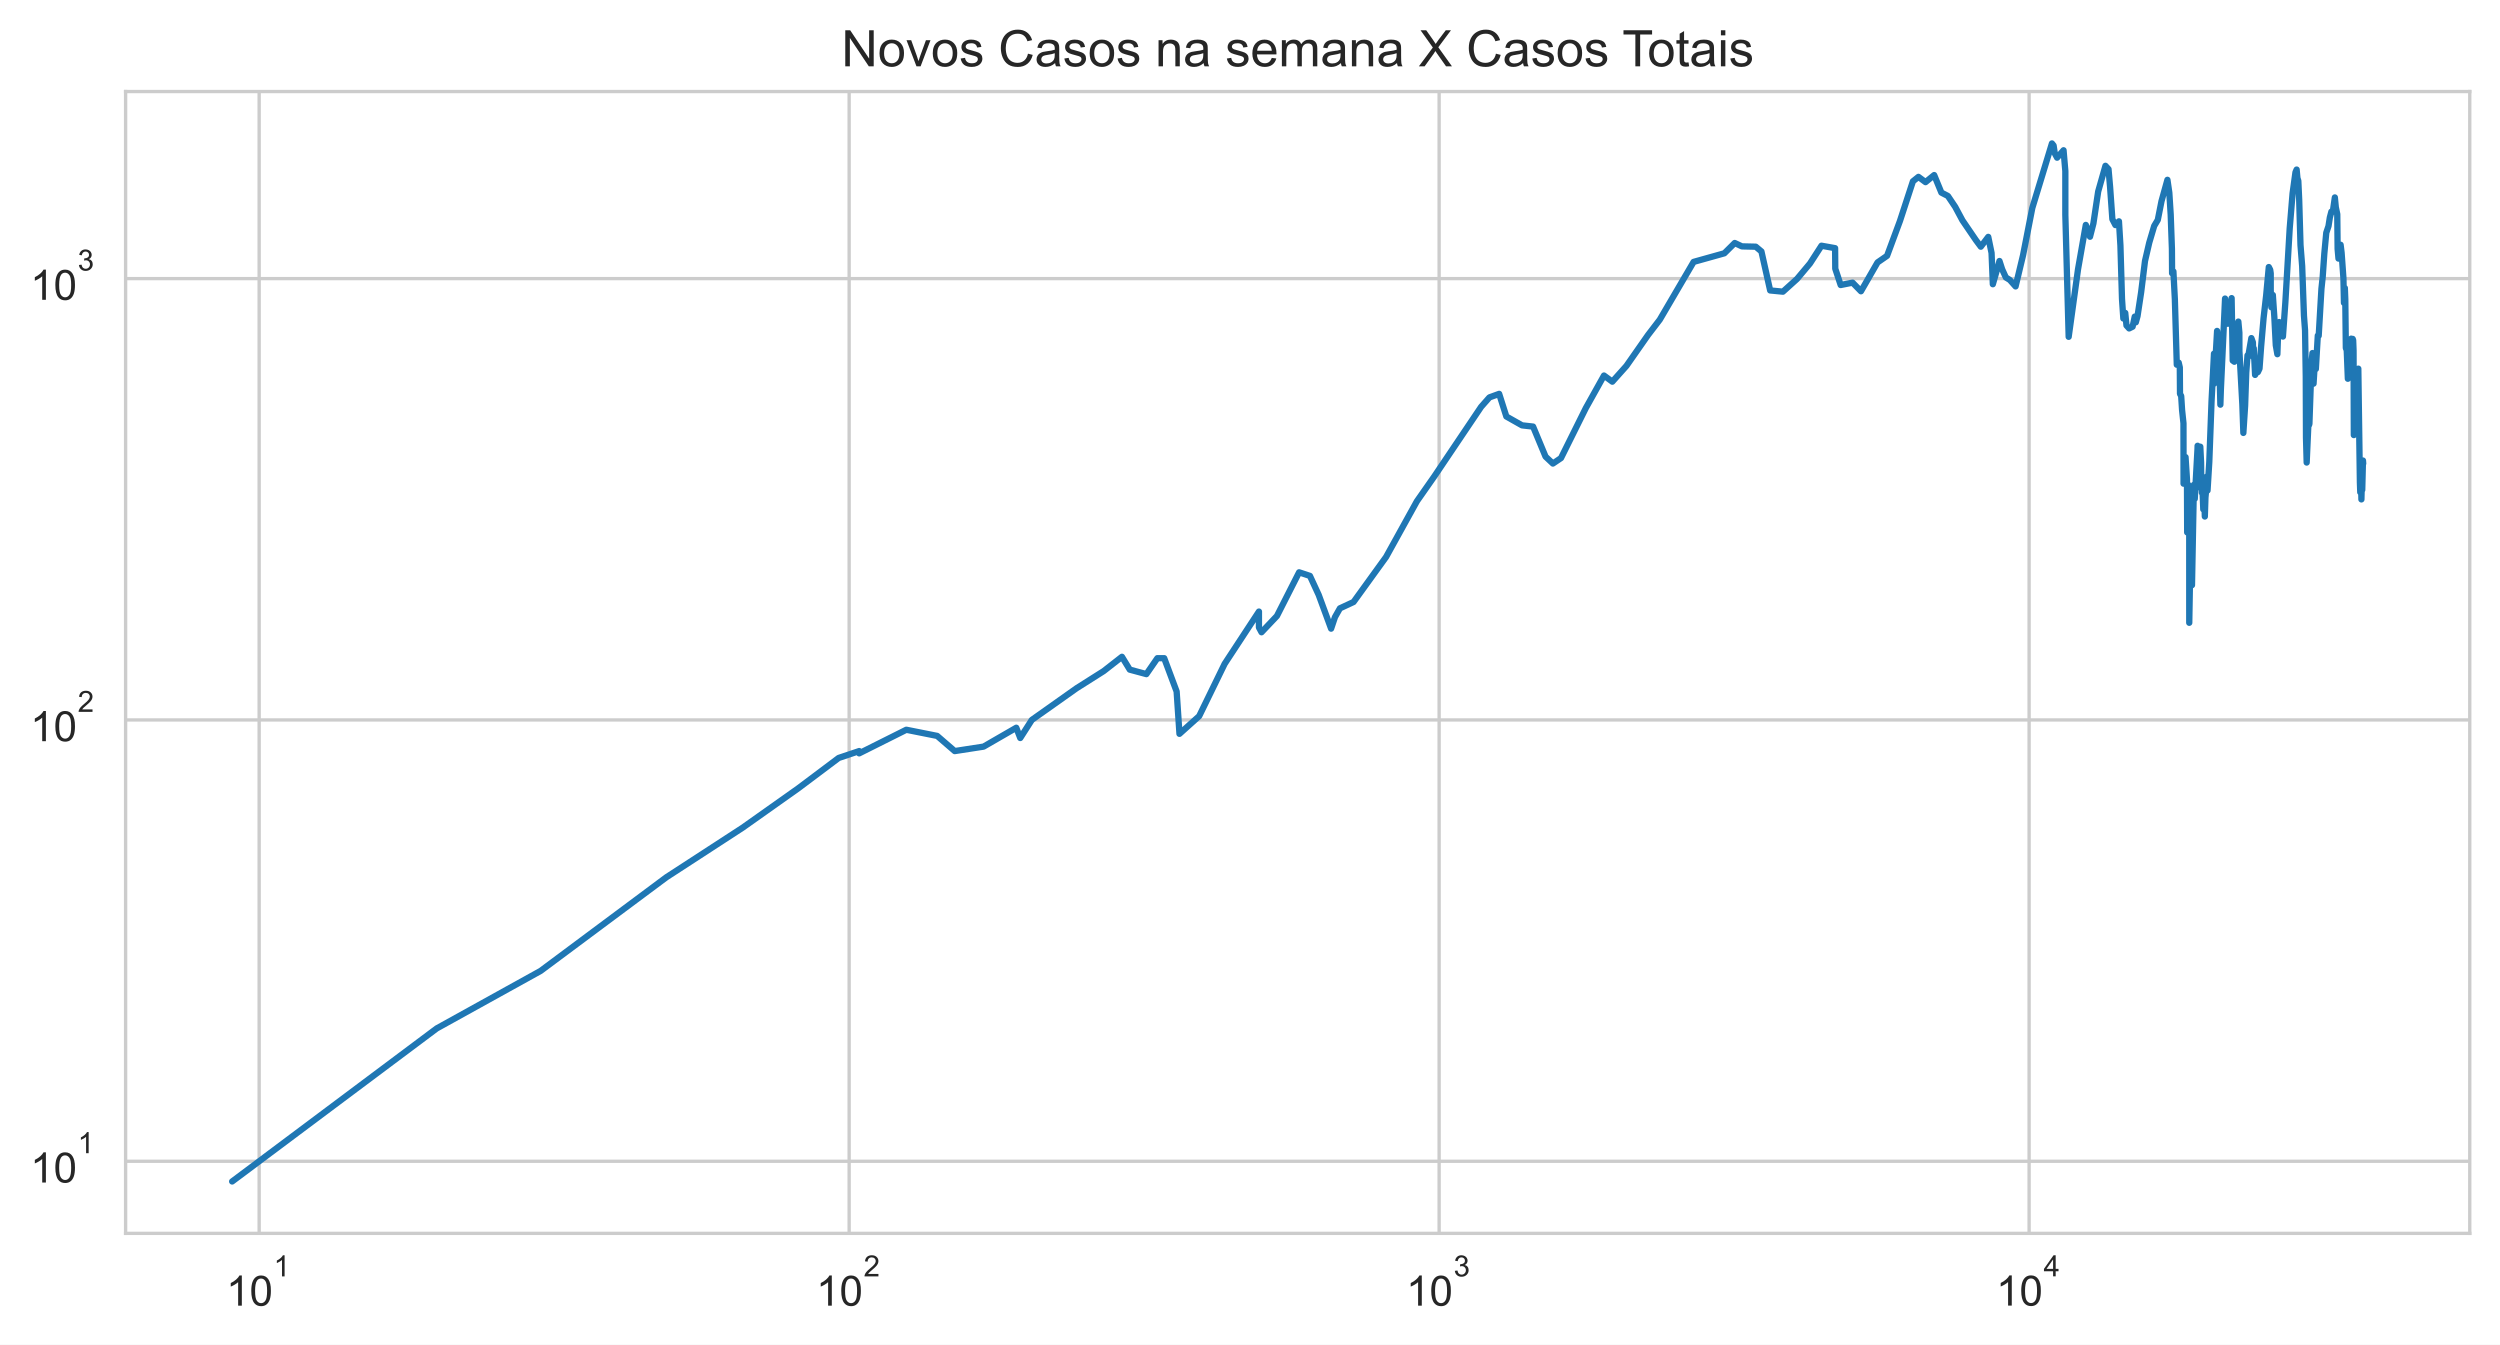
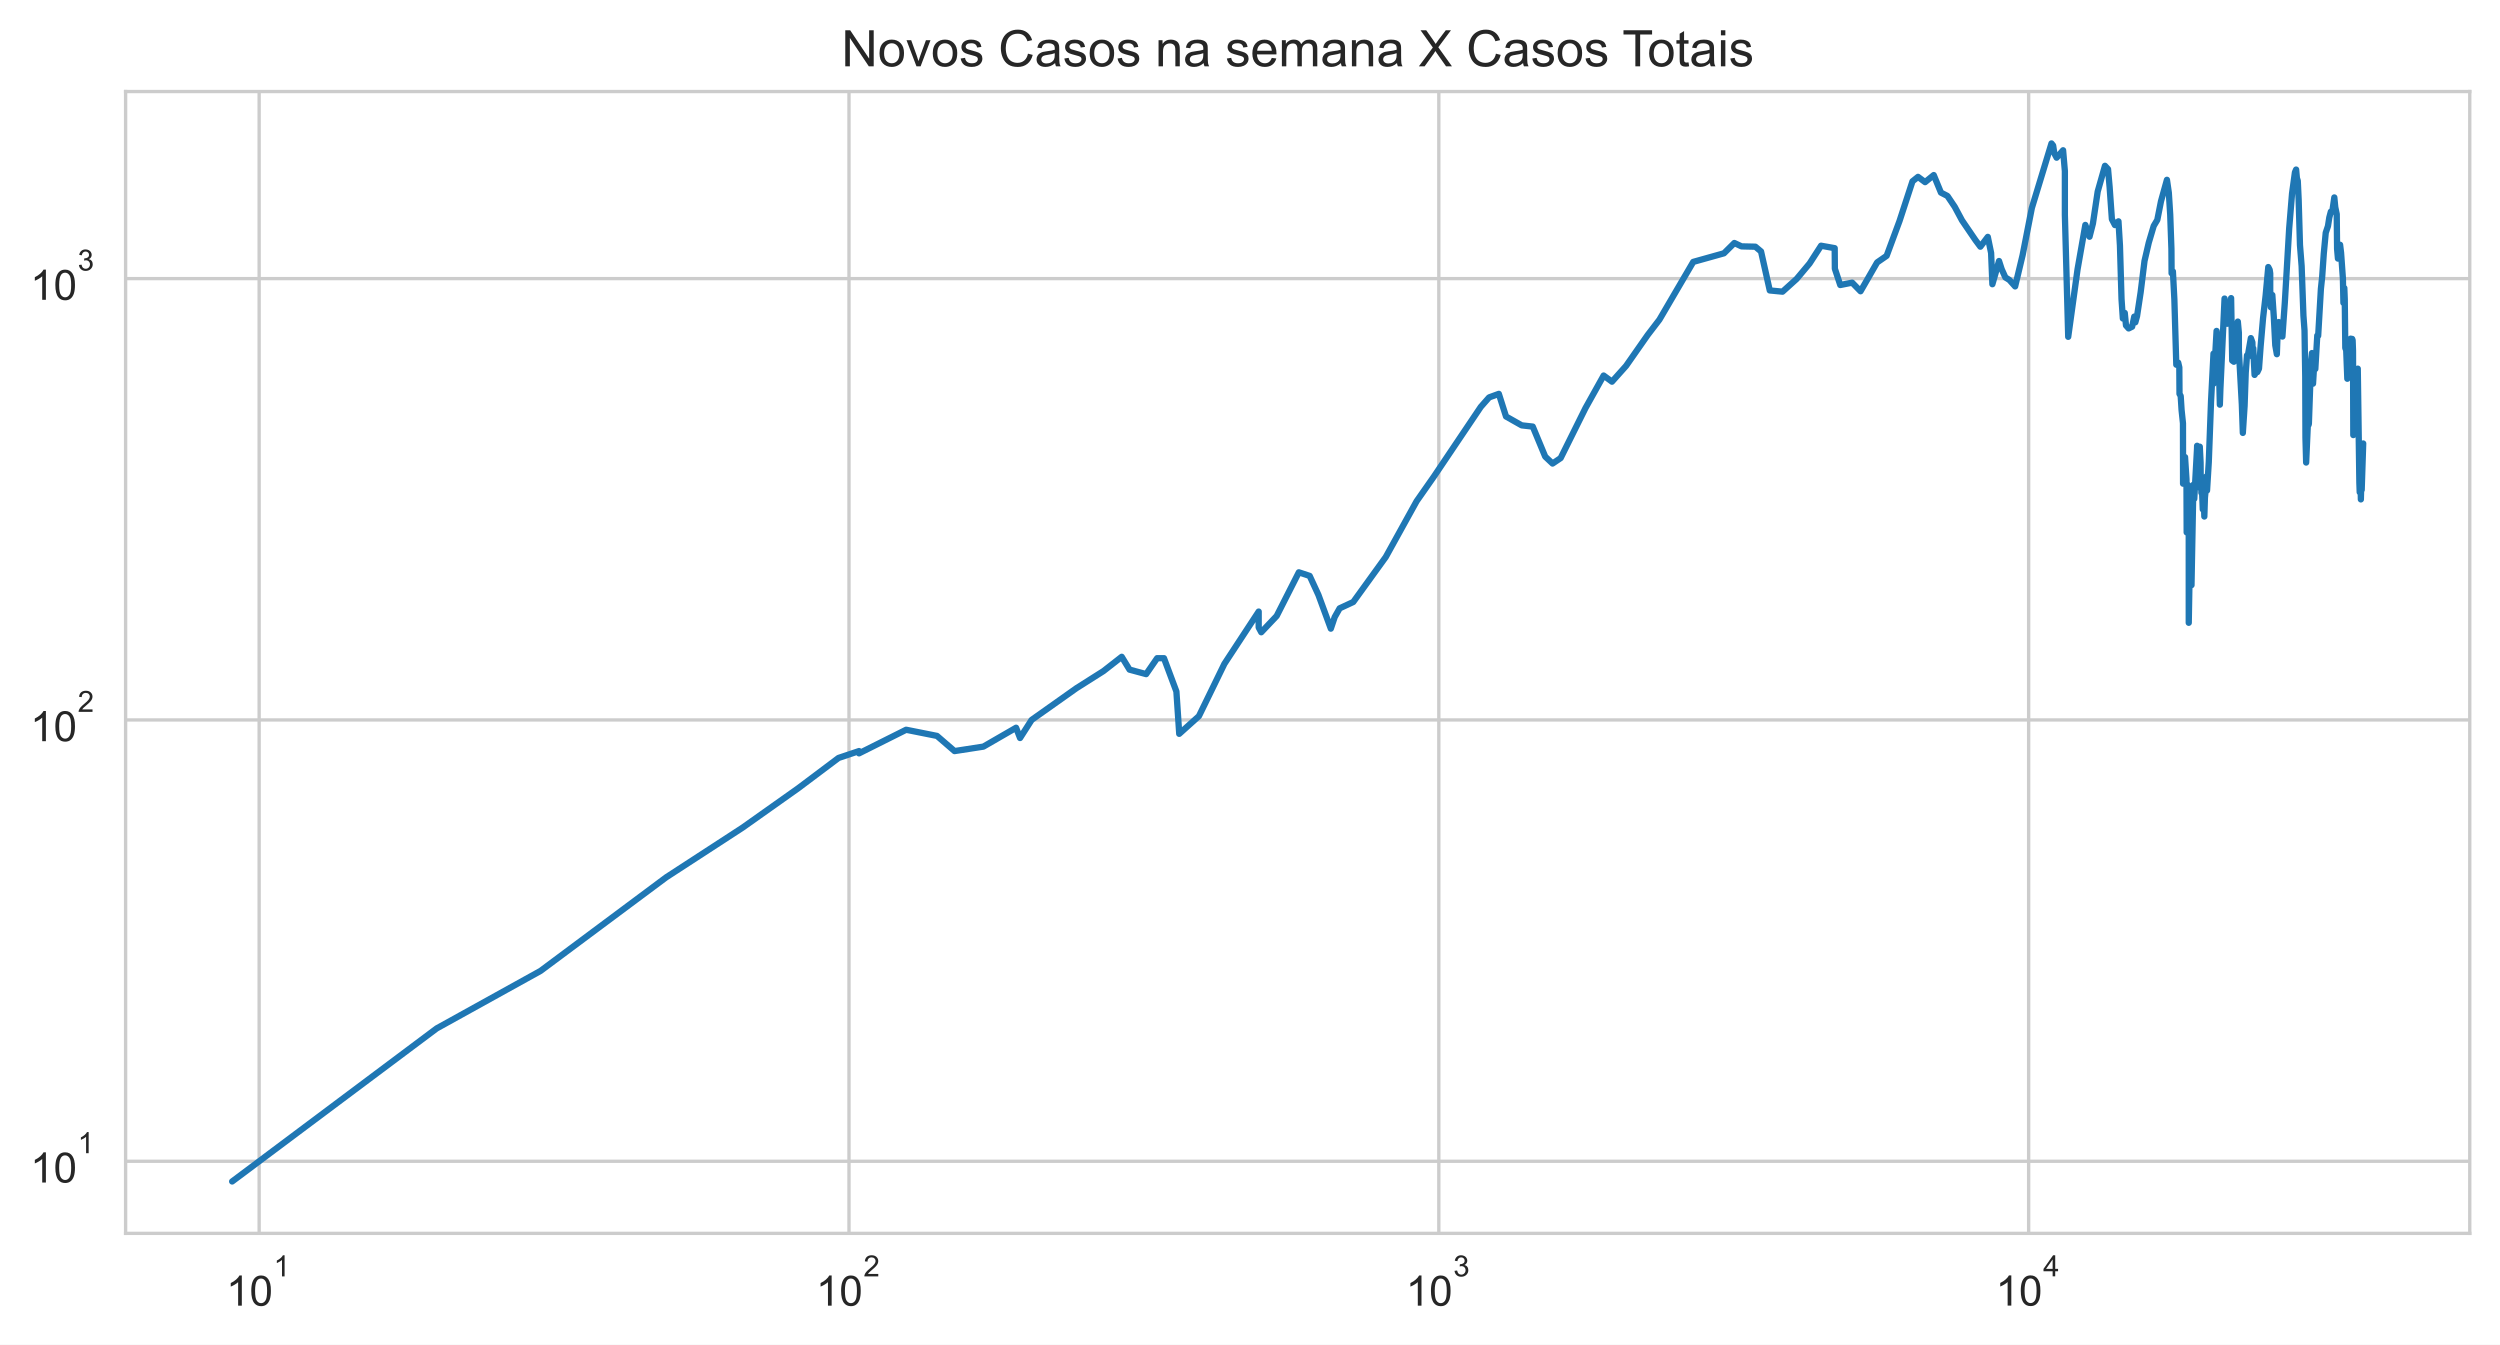
<svg xmlns="http://www.w3.org/2000/svg" xmlns:xlink="http://www.w3.org/1999/xlink" height="320.089pt" version="1.1" viewBox="0 0 595.1 320.089" width="595.1pt">
  <defs>
    <style type="text/css">*{stroke-linecap:butt;stroke-linejoin:round;}</style>
  </defs>
  <g id="figure_1">
    <g id="patch_1">
      <path d="M 0 320.089  L 595.1 320.089  L 595.1 0  L 0 0  z " style="fill:#ffffff;" />
    </g>
    <g id="axes_1">
      <g id="patch_2">
        <path d="M 29.9 293.589  L 587.9 293.589  L 587.9 21.789  L 29.9 21.789  z " style="fill:#ffffff;" />
      </g>
      <g id="matplotlib.axis_1">
        <g id="xtick_1">
          <g id="line2d_1">
-             <path clip-path="url(#pb382ea8616)" d="M 61.69 293.589  L 61.69 21.789  " style="fill:none;stroke:#cccccc;stroke-linecap:round;stroke-width:0.8;" />
+             <path clip-path="url(#p9162c8061b)" d="M 61.688 293.589  L 61.688 21.789  " style="fill:none;stroke:#cccccc;stroke-linecap:round;stroke-width:0.8;" />
          </g>
          <g id="text_1">
-             <g style="fill:#262626;" transform="translate(53.83979 310.9019)scale(0.1 -0.1)">
+             <g style="fill:#262626;" transform="translate(53.83815 310.9019)scale(0.1 -0.1)">
              <defs>
                <path d="M 37.25 0  L 28.469 0  L 28.469 56  Q 25.297 52.984 20.141 49.953  Q 14.984 46.922 10.891 45.406  L 10.891 53.906  Q 18.266 57.375 23.781 62.297  Q 29.297 67.234 31.594 71.875  L 37.25 71.875  z " id="ArialMT-49" />
                <path d="M 4.156 35.297  Q 4.156 48 6.766 55.734  Q 9.375 63.484 14.516 67.672  Q 19.672 71.875 27.484 71.875  Q 33.25 71.875 37.594 69.547  Q 41.938 67.234 44.766 62.859  Q 47.609 58.5 49.219 52.219  Q 50.828 45.953 50.828 35.297  Q 50.828 22.703 48.234 14.969  Q 45.656 7.234 40.5 3  Q 35.359 -1.219 27.484 -1.219  Q 17.141 -1.219 11.234 6.203  Q 4.156 15.141 4.156 35.297  z M 13.188 35.297  Q 13.188 17.672 17.312 11.828  Q 21.438 6 27.484 6  Q 33.547 6 37.672 11.859  Q 41.797 17.719 41.797 35.297  Q 41.797 52.984 37.672 58.781  Q 33.547 64.594 27.391 64.594  Q 21.344 64.594 17.719 59.469  Q 13.188 52.938 13.188 35.297  z " id="ArialMT-48" />
              </defs>
              <use transform="translate(0 0.99375)" xlink:href="#ArialMT-49" />
              <use transform="translate(55.61523 0.99375)" xlink:href="#ArialMT-48" />
              <use transform="translate(112.9728 70.6875)scale(0.7)" xlink:href="#ArialMT-49" />
            </g>
          </g>
        </g>
        <g id="xtick_2">
          <g id="line2d_2">
-             <path clip-path="url(#pb382ea8616)" d="M 202.129 293.589  L 202.129 21.789  " style="fill:none;stroke:#cccccc;stroke-linecap:round;stroke-width:0.8;" />
+             <path clip-path="url(#p9162c8061b)" d="M 202.092 293.589  L 202.092 21.789  " style="fill:none;stroke:#cccccc;stroke-linecap:round;stroke-width:0.8;" />
          </g>
          <g id="text_2">
-             <g style="fill:#262626;" transform="translate(194.2791 310.9019)scale(0.1 -0.1)">
+             <g style="fill:#262626;" transform="translate(194.2418 310.9019)scale(0.1 -0.1)">
              <defs>
                <path d="M 50.344 8.453  L 50.344 0  L 3.031 0  Q 2.938 3.172 4.047 6.109  Q 5.859 10.938 9.828 15.625  Q 13.812 20.312 21.344 26.469  Q 33.016 36.031 37.109 41.625  Q 41.219 47.219 41.219 52.203  Q 41.219 57.422 37.469 61  Q 33.734 64.594 27.734 64.594  Q 21.391 64.594 17.578 60.781  Q 13.766 56.984 13.719 50.25  L 4.688 51.172  Q 5.609 61.281 11.656 66.578  Q 17.719 71.875 27.938 71.875  Q 38.234 71.875 44.234 66.156  Q 50.25 60.453 50.25 52  Q 50.25 47.703 48.484 43.547  Q 46.734 39.406 42.656 34.812  Q 38.578 30.219 29.109 22.219  Q 21.188 15.578 18.938 13.203  Q 16.703 10.844 15.234 8.453  z " id="ArialMT-50" />
              </defs>
              <use transform="translate(0 0.99375)" xlink:href="#ArialMT-49" />
              <use transform="translate(55.61523 0.99375)" xlink:href="#ArialMT-48" />
              <use transform="translate(112.9728 70.6875)scale(0.7)" xlink:href="#ArialMT-50" />
            </g>
          </g>
        </g>
        <g id="xtick_3">
          <g id="line2d_3">
-             <path clip-path="url(#pb382ea8616)" d="M 342.568 293.589  L 342.568 21.789  " style="fill:none;stroke:#cccccc;stroke-linecap:round;stroke-width:0.8;" />
+             <path clip-path="url(#p9162c8061b)" d="M 342.495 293.589  L 342.495 21.789  " style="fill:none;stroke:#cccccc;stroke-linecap:round;stroke-width:0.8;" />
          </g>
          <g id="text_3">
-             <g style="fill:#262626;" transform="translate(334.7185 310.9019)scale(0.1 -0.1)">
+             <g style="fill:#262626;" transform="translate(334.6454 310.9019)scale(0.1 -0.1)">
              <defs>
                <path d="M 4.203 18.891  L 12.984 20.062  Q 14.5 12.594 18.141 9.297  Q 21.781 6 27 6  Q 33.203 6 37.469 10.297  Q 41.75 14.594 41.75 20.953  Q 41.75 27 37.797 30.922  Q 33.844 34.859 27.734 34.859  Q 25.25 34.859 21.531 33.891  L 22.516 41.609  Q 23.391 41.5 23.922 41.5  Q 29.547 41.5 34.031 44.422  Q 38.531 47.359 38.531 53.469  Q 38.531 58.297 35.25 61.469  Q 31.984 64.656 26.812 64.656  Q 21.688 64.656 18.266 61.422  Q 14.844 58.203 13.875 51.766  L 5.078 53.328  Q 6.688 62.156 12.391 67.016  Q 18.109 71.875 26.609 71.875  Q 32.469 71.875 37.391 69.359  Q 42.328 66.844 44.938 62.5  Q 47.562 58.156 47.562 53.266  Q 47.562 48.641 45.062 44.828  Q 42.578 41.016 37.703 38.766  Q 44.047 37.312 47.562 32.688  Q 51.078 28.078 51.078 21.141  Q 51.078 11.766 44.234 5.25  Q 37.406 -1.266 26.953 -1.266  Q 17.531 -1.266 11.297 4.344  Q 5.078 9.969 4.203 18.891  z " id="ArialMT-51" />
              </defs>
              <use transform="translate(0 0.99375)" xlink:href="#ArialMT-49" />
              <use transform="translate(55.61523 0.99375)" xlink:href="#ArialMT-48" />
              <use transform="translate(112.9728 70.6875)scale(0.7)" xlink:href="#ArialMT-51" />
            </g>
          </g>
        </g>
        <g id="xtick_4">
          <g id="line2d_4">
-             <path clip-path="url(#pb382ea8616)" d="M 483.008 293.589  L 483.008 21.789  " style="fill:none;stroke:#cccccc;stroke-linecap:round;stroke-width:0.8;" />
+             <path clip-path="url(#p9162c8061b)" d="M 482.899 293.589  L 482.899 21.789  " style="fill:none;stroke:#cccccc;stroke-linecap:round;stroke-width:0.8;" />
          </g>
          <g id="text_4">
-             <g style="fill:#262626;" transform="translate(475.1578 310.8019)scale(0.1 -0.1)">
+             <g style="fill:#262626;" transform="translate(475.049 310.8019)scale(0.1 -0.1)">
              <defs>
                <path d="M 32.328 0  L 32.328 17.141  L 1.266 17.141  L 1.266 25.203  L 33.938 71.578  L 41.109 71.578  L 41.109 25.203  L 50.781 25.203  L 50.781 17.141  L 41.109 17.141  L 41.109 0  z M 32.328 25.203  L 32.328 57.469  L 9.906 25.203  z " id="ArialMT-52" />
              </defs>
              <use transform="translate(0 0.201563)" xlink:href="#ArialMT-49" />
              <use transform="translate(55.61523 0.201563)" xlink:href="#ArialMT-48" />
              <use transform="translate(112.9728 69.89531)scale(0.7)" xlink:href="#ArialMT-52" />
            </g>
          </g>
        </g>
        <g id="xtick_5" />
        <g id="xtick_6" />
        <g id="xtick_7" />
        <g id="xtick_8" />
        <g id="xtick_9" />
        <g id="xtick_10" />
        <g id="xtick_11" />
        <g id="xtick_12" />
        <g id="xtick_13" />
        <g id="xtick_14" />
        <g id="xtick_15" />
        <g id="xtick_16" />
        <g id="xtick_17" />
        <g id="xtick_18" />
        <g id="xtick_19" />
        <g id="xtick_20" />
        <g id="xtick_21" />
        <g id="xtick_22" />
        <g id="xtick_23" />
        <g id="xtick_24" />
        <g id="xtick_25" />
        <g id="xtick_26" />
        <g id="xtick_27" />
        <g id="xtick_28" />
        <g id="xtick_29" />
        <g id="xtick_30" />
        <g id="xtick_31" />
        <g id="xtick_32" />
        <g id="xtick_33" />
        <g id="xtick_34" />
        <g id="xtick_35" />
        <g id="xtick_36" />
      </g>
      <g id="matplotlib.axis_2">
        <g id="ytick_1">
          <g id="line2d_5">
-             <path clip-path="url(#pb382ea8616)" d="M 29.9 276.428  L 587.9 276.428  " style="fill:none;stroke:#cccccc;stroke-linecap:round;stroke-width:0.8;" />
+             <path clip-path="url(#p9162c8061b)" d="M 29.9 276.428  L 587.9 276.428  " style="fill:none;stroke:#cccccc;stroke-linecap:round;stroke-width:0.8;" />
          </g>
          <g id="text_5">
            <g style="fill:#262626;" transform="translate(7.2 281.5839)scale(0.1 -0.1)">
              <use transform="translate(0 0.99375)" xlink:href="#ArialMT-49" />
              <use transform="translate(55.61523 0.99375)" xlink:href="#ArialMT-48" />
              <use transform="translate(112.9728 70.6875)scale(0.7)" xlink:href="#ArialMT-49" />
            </g>
          </g>
        </g>
        <g id="ytick_2">
          <g id="line2d_6">
-             <path clip-path="url(#pb382ea8616)" d="M 29.9 171.371  L 587.9 171.371  " style="fill:none;stroke:#cccccc;stroke-linecap:round;stroke-width:0.8;" />
+             <path clip-path="url(#p9162c8061b)" d="M 29.9 171.371  L 587.9 171.371  " style="fill:none;stroke:#cccccc;stroke-linecap:round;stroke-width:0.8;" />
          </g>
          <g id="text_6">
            <g style="fill:#262626;" transform="translate(7.2 176.5268)scale(0.1 -0.1)">
              <use transform="translate(0 0.99375)" xlink:href="#ArialMT-49" />
              <use transform="translate(55.61523 0.99375)" xlink:href="#ArialMT-48" />
              <use transform="translate(112.9728 70.6875)scale(0.7)" xlink:href="#ArialMT-50" />
            </g>
          </g>
        </g>
        <g id="ytick_3">
          <g id="line2d_7">
-             <path clip-path="url(#pb382ea8616)" d="M 29.9 66.314  L 587.9 66.314  " style="fill:none;stroke:#cccccc;stroke-linecap:round;stroke-width:0.8;" />
+             <path clip-path="url(#p9162c8061b)" d="M 29.9 66.314  L 587.9 66.314  " style="fill:none;stroke:#cccccc;stroke-linecap:round;stroke-width:0.8;" />
          </g>
          <g id="text_7">
            <g style="fill:#262626;" transform="translate(7.2 71.46976)scale(0.1 -0.1)">
              <use transform="translate(0 0.99375)" xlink:href="#ArialMT-49" />
              <use transform="translate(55.61523 0.99375)" xlink:href="#ArialMT-48" />
              <use transform="translate(112.9728 70.6875)scale(0.7)" xlink:href="#ArialMT-51" />
            </g>
          </g>
        </g>
        <g id="ytick_4" />
        <g id="ytick_5" />
        <g id="ytick_6" />
        <g id="ytick_7" />
        <g id="ytick_8" />
        <g id="ytick_9" />
        <g id="ytick_10" />
        <g id="ytick_11" />
        <g id="ytick_12" />
        <g id="ytick_13" />
        <g id="ytick_14" />
        <g id="ytick_15" />
        <g id="ytick_16" />
        <g id="ytick_17" />
        <g id="ytick_18" />
        <g id="ytick_19" />
        <g id="ytick_20" />
        <g id="ytick_21" />
        <g id="ytick_22" />
        <g id="ytick_23" />
      </g>
      <g id="line2d_8">
-         <path clip-path="url(#pb382ea8616)" d="M 55.264 281.235  L 103.966 244.802  L 128.696 231.11  L 158.62 208.828  L 176.786 197.018  L 190.025 187.644  L 199.639 180.425  L 204.521 178.786  L 204.521 179.326  L 215.739 173.711  L 223.085 175.175  L 227.265 178.786  L 234.133 177.725  L 241.916 173.233  L 242.861 175.674  L 245.613 171.371  L 256.283 163.819  L 262.71 159.752  L 267.068 156.346  L 268.932 159.4  L 272.881 160.465  L 275.501 156.675  L 277.127 156.675  L 280.086 164.599  L 280.762 174.682  L 285.45 170.467  L 291.517 158.017  L 299.679 145.578  L 299.679 149.36  L 300.292 150.5  L 303.961 146.627  L 309.239 136.234  L 311.817 137.087  L 313.902 141.608  L 316.855 149.642  L 317.777 146.893  L 318.956 144.807  L 322.193 143.302  L 329.942 132.582  L 337.284 119.31  L 341.398 113.437  L 352.56 96.857  L 354.547 94.597  L 356.858 93.756  L 358.571 99.141  L 362.301 101.25  L 364.936 101.545  L 367.905 108.694  L 369.652 110.34  L 371.577 109.042  L 377.497 97.125  L 381.813 89.393  L 383.799 90.853  L 387.149 87.105  L 392.299 79.744  L 395.095 76.097  L 403.149 62.34  L 410.463 60.295  L 412.937 57.843  L 414.644 58.646  L 417.94 58.723  L 419.29 59.857  L 421.369 69.137  L 424.409 69.429  L 427.758 66.405  L 430.848 62.718  L 433.583 58.492  L 436.828 59.072  L 436.867 63.957  L 438.153 67.845  L 440.987 67.282  L 442.983 69.331  L 446.931 62.465  L 449.192 60.899  L 452.257 52.621  L 455.348 43.162  L 456.668 42.103  L 458.354 43.355  L 460.411 41.676  L 462.127 45.849  L 463.671 46.643  L 465.413 49.235  L 467.138 52.452  L 470.351 57.166  L 471.511 58.723  L 473.282 56.389  L 474.071 60.215  L 474.374 67.656  L 475.955 62.131  L 476.588 64.087  L 477.47 66.041  L 478.417 66.634  L 479.789 68.176  L 481.57 60.737  L 483.765 49.518  L 488.443 34.144  L 488.838 34.643  L 489.12 36.503  L 489.669 37.536  L 491.208 35.773  L 491.633 40.729  L 491.633 51.158  L 492.427 80.175  L 494.654 64.087  L 496.505 53.543  L 497.504 56.352  L 498.312 53.199  L 499.449 45.588  L 501.181 39.47  L 501.91 40.262  L 502.284 44.5  L 502.829 52.184  L 503.552 53.577  L 504.395 52.689  L 504.746 58.454  L 505.121 71.171  L 505.438 75.815  L 505.893 74.486  L 506.185 77.475  L 506.82 78.179  L 507.648 77.767  L 508.151 75.368  L 508.409 76.723  L 508.814 75.257  L 509.675 69.576  L 510.594 62.131  L 511.606 57.767  L 512.785 53.785  L 513.64 52.351  L 514.519 47.905  L 515.936 42.806  L 516.382 45.878  L 516.713 51.092  L 517.004 59.267  L 517.042 65.054  L 517.356 64.612  L 517.702 71.222  L 518.163 86.818  L 518.617 86.321  L 518.882 87.467  L 518.926 93.756  L 519.209 94.259  L 519.418 97.575  L 519.753 100.762  L 519.773 115.134  L 520.033 115.134  L 520.245 108.809  L 520.585 114.082  L 520.635 126.734  L 520.901 115.401  L 521.126 126.392  L 521.13 148.247  L 521.419 131.427  L 521.782 139.291  L 521.782 139.291  L 522.233 115.401  L 522.441 118.731  L 523.095 106.882  L 523.118 106.112  L 523.118 113.181  L 523.533 106.993  L 523.756 106.33  L 523.943 110.101  L 523.996 116.347  L 524.142 116.347  L 524.142 117.314  L 524.207 114.474  L 524.468 121.246  L 524.727 119.31  L 524.837 122.95  L 524.982 118.444  L 525.168 116.484  L 525.303 113.437  L 525.482 116.759  L 525.897 109.982  L 526.435 95.539  L 527.019 84.179  L 527.04 91.325  L 527.753 78.775  L 528.03 81.365  L 528.304 87.105  L 528.535 96.325  L 528.662 92.605  L 528.662 92.605  L 529.653 71.07  L 530.066 76.21  L 530.291 77.069  L 530.621 75.703  L 531.214 70.969  L 531.214 70.969  L 531.476 85.828  L 531.866 86.109  L 532.373 79.197  L 532.814 76.552  L 533.059 79.197  L 533.067 83.91  L 533.075 83.709  L 533.766 96.237  L 534.007 103.051  L 534.426 96.59  L 534.696 88.717  L 534.996 84.586  L 535.255 84.314  L 535.914 80.485  L 536.28 81.492  L 536.361 84.996  L 536.486 82.914  L 536.802 89.242  L 537.182 88.568  L 537.468 88.568  L 537.851 87.758  L 538.244 82.392  L 538.823 75.703  L 539.438 70.317  L 540.064 63.569  L 540.396 64.218  L 540.524 65.098  L 540.524 69.04  L 540.678 73.142  L 541.025 70.217  L 541.385 75.479  L 541.73 82.198  L 542.104 84.314  L 542.224 80.923  L 542.538 76.666  L 542.776 79.197  L 543.144 78.715  L 543.428 80.113  L 544.005 71.991  L 545.039 54.378  L 545.724 46.054  L 546.413 41.016  L 546.691 40.365  L 546.873 42.372  L 547.087 43.052  L 547.298 47.571  L 547.611 58.338  L 548.008 63.355  L 548.435 75.146  L 548.693 78.655  L 548.865 89.696  L 548.917 104.188  L 549.08 110.101  L 549.545 99.706  L 549.653 101.152  L 549.731 100.859  L 550.244 86.109  L 550.464 84.044  L 550.561 89.925  L 550.718 91.325  L 551.045 85.968  L 551.264 87.831  L 551.73 79.867  L 551.943 79.928  L 552.594 68.75  L 552.895 65.905  L 553.28 60.375  L 553.743 55.408  L 554.276 53.82  L 554.593 51.784  L 554.962 50.379  L 555.293 50.443  L 555.787 47  L 556.014 49.329  L 556.361 50.994  L 556.449 59.267  L 556.652 61.552  L 557.158 58.262  L 557.391 60.136  L 557.831 66.268  L 557.954 72.094  L 558.166 68.558  L 558.269 71.171  L 558.404 82.849  L 558.618 83.376  L 558.883 90.156  L 559.044 88.42  L 559.543 80.986  L 559.686 80.61  L 559.876 81.302  L 560.034 80.672  L 560.144 80.986  L 560.237 83.442  L 560.307 103.564  L 560.897 90.002  L 561.048 90.156  L 561.283 88.568  L 561.287 90.31  L 561.371 87.758  L 561.751 114.869  L 561.835 117.174  L 561.902 112.173  L 561.962 113.952  L 562.034 114.343  L 562.109 118.875  L 562.209 115.001  L 562.306 116.621  L 562.48 109.627  L 562.536 110.34  " style="fill:none;stroke:#1f77b4;stroke-linecap:round;stroke-width:1.5;" />
+         <path clip-path="url(#p9162c8061b)" d="M 55.264 281.235  L 103.954 244.802  L 128.678 231.11  L 158.594 208.828  L 176.755 197.018  L 189.991 187.644  L 199.603 180.425  L 204.483 178.786  L 204.483 179.326  L 215.698 173.711  L 223.043 175.175  L 227.221 178.786  L 234.088 177.725  L 241.868 173.233  L 242.814 175.674  L 245.565 171.371  L 256.232 163.819  L 262.657 159.752  L 267.014 156.346  L 268.878 159.4  L 272.826 160.465  L 275.445 156.675  L 277.071 156.675  L 280.029 164.599  L 280.705 174.682  L 285.391 170.467  L 291.457 158.017  L 299.617 145.578  L 299.617 149.36  L 300.23 150.5  L 303.898 146.627  L 309.175 136.234  L 311.752 137.087  L 313.836 141.608  L 316.788 149.642  L 317.711 146.893  L 318.889 144.807  L 322.125 143.302  L 329.872 132.582  L 337.212 119.31  L 341.326 113.437  L 352.484 96.857  L 354.471 94.597  L 356.781 93.756  L 358.493 99.141  L 362.223 101.25  L 364.857 101.545  L 367.826 108.694  L 369.572 110.34  L 371.497 109.042  L 377.415 97.125  L 381.73 89.393  L 383.716 90.853  L 387.065 87.105  L 392.214 79.744  L 395.008 76.097  L 403.06 62.34  L 410.373 60.295  L 412.846 57.843  L 414.553 58.646  L 417.848 58.723  L 419.197 59.857  L 421.276 69.137  L 424.315 69.429  L 427.664 66.405  L 430.752 62.718  L 433.486 58.492  L 436.731 59.072  L 436.769 63.957  L 438.055 67.845  L 440.889 67.282  L 442.884 69.331  L 446.832 62.465  L 449.092 60.899  L 452.156 52.621  L 455.246 43.162  L 456.566 42.103  L 458.251 43.355  L 460.308 41.676  L 462.024 45.849  L 463.567 46.643  L 465.308 49.235  L 467.033 52.452  L 470.245 57.166  L 471.405 58.723  L 473.175 56.389  L 473.964 60.215  L 474.267 67.656  L 475.848 62.131  L 476.481 64.087  L 477.362 66.041  L 478.31 66.634  L 479.681 68.176  L 481.461 60.737  L 483.657 49.518  L 488.333 34.144  L 488.727 34.643  L 489.009 36.503  L 489.558 37.536  L 491.097 35.773  L 491.522 40.729  L 491.522 51.158  L 492.316 80.175  L 494.543 64.087  L 496.393 53.543  L 497.392 56.352  L 498.199 53.199  L 499.336 45.588  L 501.067 39.47  L 501.796 40.262  L 502.171 44.5  L 502.715 52.184  L 503.438 53.577  L 504.281 52.689  L 504.632 58.454  L 505.007 71.171  L 505.324 75.815  L 505.778 74.486  L 506.071 77.475  L 506.705 78.179  L 507.533 77.767  L 508.036 75.368  L 508.294 76.723  L 508.699 75.257  L 509.559 69.576  L 510.478 62.131  L 511.49 57.767  L 512.668 53.785  L 513.523 52.351  L 514.402 47.905  L 515.819 42.806  L 516.265 45.878  L 516.596 51.092  L 516.886 59.267  L 516.925 65.054  L 517.238 64.612  L 517.584 71.222  L 518.045 86.818  L 518.499 86.321  L 518.764 87.467  L 518.808 93.756  L 519.092 94.259  L 519.3 97.575  L 519.635 100.762  L 519.655 115.134  L 519.914 115.134  L 520.127 108.809  L 520.467 114.082  L 520.516 126.734  L 520.782 115.401  L 521.008 126.392  L 521.011 148.247  L 521.301 131.427  L 521.664 139.291  L 521.664 139.291  L 522.114 115.401  L 522.322 118.731  L 522.977 106.882  L 522.999 106.112  L 522.999 113.181  L 523.414 106.993  L 523.637 106.33  L 523.824 110.101  L 523.877 116.347  L 524.023 116.347  L 524.023 117.314  L 524.088 114.474  L 524.348 121.246  L 524.607 119.31  L 524.718 122.95  L 524.862 118.444  L 525.049 116.484  L 525.183 113.437  L 525.363 116.759  L 525.778 109.982  L 526.315 95.539  L 526.899 84.179  L 526.92 91.325  L 527.632 78.775  L 527.91 81.365  L 528.183 87.105  L 528.415 96.325  L 528.542 92.605  L 528.542 92.605  L 529.532 71.07  L 529.945 76.21  L 530.17 77.069  L 530.501 75.703  L 531.093 70.969  L 531.093 70.969  L 531.355 85.828  L 531.745 86.109  L 532.252 79.197  L 532.693 76.552  L 532.937 79.197  L 532.945 83.91  L 532.953 83.709  L 533.644 96.237  L 533.885 103.051  L 534.304 96.59  L 534.574 88.717  L 534.874 84.586  L 535.133 84.314  L 535.792 80.485  L 536.157 81.492  L 536.239 84.996  L 536.363 82.914  L 536.68 89.242  L 537.06 88.568  L 537.345 88.568  L 537.728 87.758  L 538.121 82.392  L 538.7 75.703  L 539.315 70.317  L 539.94 63.569  L 540.272 64.218  L 540.401 65.098  L 540.401 69.04  L 540.555 73.142  L 540.902 70.217  L 541.261 75.479  L 541.607 82.198  L 541.98 84.314  L 542.101 80.923  L 542.414 76.666  L 542.652 79.197  L 543.02 78.715  L 543.304 80.113  L 543.88 71.991  L 544.915 54.378  L 545.599 46.054  L 546.288 41.016  L 546.566 40.365  L 546.748 42.372  L 546.962 43.052  L 547.172 47.571  L 547.486 58.338  L 547.882 63.355  L 548.309 75.146  L 548.567 78.655  L 548.74 89.696  L 548.791 104.188  L 548.955 110.101  L 549.419 99.706  L 549.528 101.152  L 549.605 100.859  L 550.118 86.109  L 550.338 84.044  L 550.435 89.925  L 550.592 91.325  L 550.918 85.968  L 551.138 87.831  L 551.604 79.867  L 551.817 79.928  L 552.467 68.75  L 552.769 65.905  L 553.153 60.375  L 553.616 55.408  L 554.149 53.82  L 554.466 51.784  L 554.835 50.379  L 555.166 50.443  L 555.66 47  L 555.887 49.329  L 556.234 50.994  L 556.322 59.267  L 556.524 61.552  L 557.031 58.262  L 557.264 60.136  L 557.703 66.268  L 557.826 72.094  L 558.038 68.558  L 558.142 71.171  L 558.276 82.849  L 558.49 83.376  L 558.754 90.156  L 558.916 88.42  L 559.415 80.986  L 559.558 80.61  L 559.748 81.302  L 559.905 80.672  L 560.016 80.986  L 560.108 83.442  L 560.179 103.564  L 560.768 90.002  L 560.919 90.156  L 561.155 88.568  L 561.158 90.31  L 561.243 87.758  L 561.623 114.869  L 561.706 117.174  L 561.773 112.173  L 561.834 113.952  L 561.905 114.343  L 561.98 118.875  L 562.08 115.001  L 562.177 116.621  L 562.536 105.569  L 562.536 105.569  " style="fill:none;stroke:#1f77b4;stroke-linecap:round;stroke-width:1.5;" />
      </g>
      <g id="patch_3">
        <path d="M 29.9 293.589  L 29.9 21.789  " style="fill:none;stroke:#cccccc;stroke-linecap:square;stroke-linejoin:miter;stroke-width:0.8;" />
      </g>
      <g id="patch_4">
        <path d="M 587.9 293.589  L 587.9 21.789  " style="fill:none;stroke:#cccccc;stroke-linecap:square;stroke-linejoin:miter;stroke-width:0.8;" />
      </g>
      <g id="patch_5">
        <path d="M 29.9 293.589  L 587.9 293.589  " style="fill:none;stroke:#cccccc;stroke-linecap:square;stroke-linejoin:miter;stroke-width:0.8;" />
      </g>
      <g id="patch_6">
        <path d="M 29.9 21.789  L 587.9 21.789  " style="fill:none;stroke:#cccccc;stroke-linecap:square;stroke-linejoin:miter;stroke-width:0.8;" />
      </g>
      <g id="text_8">
        <g style="fill:#262626;" transform="translate(200.2953 15.78937)scale(0.12 -0.12)">
          <defs>
            <path d="M 7.625 0  L 7.625 71.578  L 17.328 71.578  L 54.938 15.375  L 54.938 71.578  L 64.016 71.578  L 64.016 0  L 54.297 0  L 16.703 56.25  L 16.703 0  z " id="ArialMT-78" />
            <path d="M 3.328 25.922  Q 3.328 40.328 11.328 47.266  Q 18.016 53.031 27.641 53.031  Q 38.328 53.031 45.109 46.016  Q 51.906 39.016 51.906 26.656  Q 51.906 16.656 48.906 10.906  Q 45.906 5.172 40.156 2  Q 34.422 -1.172 27.641 -1.172  Q 16.75 -1.172 10.031 5.812  Q 3.328 12.797 3.328 25.922  z M 12.359 25.922  Q 12.359 15.969 16.703 11.016  Q 21.047 6.062 27.641 6.062  Q 34.188 6.062 38.531 11.031  Q 42.875 16.016 42.875 26.219  Q 42.875 35.844 38.5 40.797  Q 34.125 45.75 27.641 45.75  Q 21.047 45.75 16.703 40.812  Q 12.359 35.891 12.359 25.922  z " id="ArialMT-111" />
            <path d="M 21 0  L 1.266 51.859  L 10.547 51.859  L 21.688 20.797  Q 23.484 15.766 25 10.359  Q 26.172 14.453 28.266 20.219  L 39.797 51.859  L 48.828 51.859  L 29.203 0  z " id="ArialMT-118" />
            <path d="M 3.078 15.484  L 11.766 16.844  Q 12.5 11.625 15.844 8.844  Q 19.188 6.062 25.203 6.062  Q 31.25 6.062 34.172 8.516  Q 37.109 10.984 37.109 14.312  Q 37.109 17.281 34.516 19  Q 32.719 20.172 25.531 21.969  Q 15.875 24.422 12.141 26.203  Q 8.406 27.984 6.469 31.125  Q 4.547 34.281 4.547 38.094  Q 4.547 41.547 6.125 44.5  Q 7.719 47.469 10.453 49.422  Q 12.5 50.922 16.031 51.969  Q 19.578 53.031 23.641 53.031  Q 29.734 53.031 34.344 51.266  Q 38.969 49.516 41.156 46.5  Q 43.359 43.5 44.188 38.484  L 35.594 37.312  Q 35.016 41.312 32.203 43.547  Q 29.391 45.797 24.266 45.797  Q 18.219 45.797 15.625 43.797  Q 13.031 41.797 13.031 39.109  Q 13.031 37.406 14.109 36.031  Q 15.188 34.625 17.484 33.688  Q 18.797 33.203 25.25 31.453  Q 34.578 28.953 38.25 27.359  Q 41.938 25.781 44.031 22.75  Q 46.141 19.734 46.141 15.234  Q 46.141 10.844 43.578 6.953  Q 41.016 3.078 36.172 0.953  Q 31.344 -1.172 25.25 -1.172  Q 15.141 -1.172 9.844 3.031  Q 4.547 7.234 3.078 15.484  z " id="ArialMT-115" />
            <path id="ArialMT-32" />
            <path d="M 58.797 25.094  L 68.266 22.703  Q 65.281 11.031 57.547 4.906  Q 49.812 -1.219 38.625 -1.219  Q 27.047 -1.219 19.797 3.484  Q 12.547 8.203 8.766 17.141  Q 4.984 26.078 4.984 36.328  Q 4.984 47.516 9.25 55.828  Q 13.531 64.156 21.406 68.469  Q 29.297 72.797 38.766 72.797  Q 49.516 72.797 56.828 67.328  Q 64.156 61.859 67.047 51.953  L 57.719 49.75  Q 55.219 57.562 50.484 61.125  Q 45.75 64.703 38.578 64.703  Q 30.328 64.703 24.781 60.734  Q 19.234 56.781 16.984 50.109  Q 14.75 43.453 14.75 36.375  Q 14.75 27.25 17.406 20.438  Q 20.062 13.625 25.672 10.25  Q 31.297 6.891 37.844 6.891  Q 45.797 6.891 51.312 11.469  Q 56.844 16.062 58.797 25.094  z " id="ArialMT-67" />
            <path d="M 40.438 6.391  Q 35.547 2.25 31.031 0.531  Q 26.516 -1.172 21.344 -1.172  Q 12.797 -1.172 8.203 3  Q 3.609 7.172 3.609 13.672  Q 3.609 17.484 5.344 20.625  Q 7.078 23.781 9.891 25.688  Q 12.703 27.594 16.219 28.562  Q 18.797 29.25 24.031 29.891  Q 34.672 31.156 39.703 32.906  Q 39.75 34.719 39.75 35.203  Q 39.75 40.578 37.25 42.781  Q 33.891 45.75 27.25 45.75  Q 21.047 45.75 18.094 43.578  Q 15.141 41.406 13.719 35.891  L 5.125 37.062  Q 6.297 42.578 8.984 45.969  Q 11.672 49.359 16.75 51.188  Q 21.828 53.031 28.516 53.031  Q 35.156 53.031 39.297 51.469  Q 43.453 49.906 45.406 47.531  Q 47.359 45.172 48.141 41.547  Q 48.578 39.312 48.578 33.453  L 48.578 21.734  Q 48.578 9.469 49.141 6.219  Q 49.703 2.984 51.375 0  L 42.188 0  Q 40.828 2.734 40.438 6.391  z M 39.703 26.031  Q 34.906 24.078 25.344 22.703  Q 19.922 21.922 17.672 20.938  Q 15.438 19.969 14.203 18.094  Q 12.984 16.219 12.984 13.922  Q 12.984 10.406 15.641 8.062  Q 18.312 5.719 23.438 5.719  Q 28.516 5.719 32.469 7.938  Q 36.422 10.156 38.281 14.016  Q 39.703 17 39.703 22.797  z " id="ArialMT-97" />
            <path d="M 6.594 0  L 6.594 51.859  L 14.5 51.859  L 14.5 44.484  Q 20.219 53.031 31 53.031  Q 35.688 53.031 39.625 51.344  Q 43.562 49.656 45.516 46.922  Q 47.469 44.188 48.25 40.438  Q 48.734 37.984 48.734 31.891  L 48.734 0  L 39.938 0  L 39.938 31.547  Q 39.938 36.922 38.906 39.578  Q 37.891 42.234 35.281 43.812  Q 32.672 45.406 29.156 45.406  Q 23.531 45.406 19.453 41.844  Q 15.375 38.281 15.375 28.328  L 15.375 0  z " id="ArialMT-110" />
            <path d="M 42.094 16.703  L 51.172 15.578  Q 49.031 7.625 43.219 3.219  Q 37.406 -1.172 28.375 -1.172  Q 17 -1.172 10.328 5.828  Q 3.656 12.844 3.656 25.484  Q 3.656 38.578 10.391 45.797  Q 17.141 53.031 27.875 53.031  Q 38.281 53.031 44.875 45.953  Q 51.469 38.875 51.469 26.031  Q 51.469 25.25 51.422 23.688  L 12.75 23.688  Q 13.234 15.141 17.578 10.594  Q 21.922 6.062 28.422 6.062  Q 33.25 6.062 36.672 8.594  Q 40.094 11.141 42.094 16.703  z M 13.234 30.906  L 42.188 30.906  Q 41.609 37.453 38.875 40.719  Q 34.672 45.797 27.984 45.797  Q 21.922 45.797 17.797 41.75  Q 13.672 37.703 13.234 30.906  z " id="ArialMT-101" />
            <path d="M 6.594 0  L 6.594 51.859  L 14.453 51.859  L 14.453 44.578  Q 16.891 48.391 20.938 50.703  Q 25 53.031 30.172 53.031  Q 35.938 53.031 39.625 50.641  Q 43.312 48.25 44.828 43.953  Q 50.984 53.031 60.844 53.031  Q 68.562 53.031 72.703 48.75  Q 76.859 44.484 76.859 35.594  L 76.859 0  L 68.109 0  L 68.109 32.672  Q 68.109 37.938 67.25 40.25  Q 66.406 42.578 64.156 43.984  Q 61.922 45.406 58.891 45.406  Q 53.422 45.406 49.797 41.766  Q 46.188 38.141 46.188 30.125  L 46.188 0  L 37.406 0  L 37.406 33.688  Q 37.406 39.547 35.25 42.469  Q 33.109 45.406 28.219 45.406  Q 24.516 45.406 21.359 43.453  Q 18.219 41.5 16.797 37.734  Q 15.375 33.984 15.375 26.906  L 15.375 0  z " id="ArialMT-109" />
            <path d="M 0.438 0  L 28.125 37.312  L 3.719 71.578  L 14.984 71.578  L 27.984 53.219  Q 32.031 47.516 33.734 44.438  Q 36.141 48.344 39.406 52.594  L 53.812 71.578  L 64.109 71.578  L 38.969 37.844  L 66.062 0  L 54.344 0  L 36.328 25.531  Q 34.812 27.734 33.203 30.328  Q 30.812 26.422 29.781 24.953  L 11.812 0  z " id="ArialMT-88" />
            <path d="M 25.922 0  L 25.922 63.141  L 2.344 63.141  L 2.344 71.578  L 59.078 71.578  L 59.078 63.141  L 35.406 63.141  L 35.406 0  z " id="ArialMT-84" />
            <path d="M 25.781 7.859  L 27.047 0.094  Q 23.344 -0.688 20.406 -0.688  Q 15.625 -0.688 12.984 0.828  Q 10.359 2.344 9.281 4.812  Q 8.203 7.281 8.203 15.188  L 8.203 45.016  L 1.766 45.016  L 1.766 51.859  L 8.203 51.859  L 8.203 64.703  L 16.938 69.969  L 16.938 51.859  L 25.781 51.859  L 25.781 45.016  L 16.938 45.016  L 16.938 14.703  Q 16.938 10.938 17.406 9.859  Q 17.875 8.797 18.922 8.156  Q 19.969 7.516 21.922 7.516  Q 23.391 7.516 25.781 7.859  z " id="ArialMT-116" />
            <path d="M 6.641 61.469  L 6.641 71.578  L 15.438 71.578  L 15.438 61.469  z M 6.641 0  L 6.641 51.859  L 15.438 51.859  L 15.438 0  z " id="ArialMT-105" />
          </defs>
          <use xlink:href="#ArialMT-78" />
          <use x="72.217" xlink:href="#ArialMT-111" />
          <use x="127.832" xlink:href="#ArialMT-118" />
          <use x="177.832" xlink:href="#ArialMT-111" />
          <use x="233.447" xlink:href="#ArialMT-115" />
          <use x="283.447" xlink:href="#ArialMT-32" />
          <use x="311.23" xlink:href="#ArialMT-67" />
          <use x="383.447" xlink:href="#ArialMT-97" />
          <use x="439.062" xlink:href="#ArialMT-115" />
          <use x="489.062" xlink:href="#ArialMT-111" />
          <use x="544.678" xlink:href="#ArialMT-115" />
          <use x="594.678" xlink:href="#ArialMT-32" />
          <use x="622.461" xlink:href="#ArialMT-110" />
          <use x="678.076" xlink:href="#ArialMT-97" />
          <use x="733.691" xlink:href="#ArialMT-32" />
          <use x="761.475" xlink:href="#ArialMT-115" />
          <use x="811.475" xlink:href="#ArialMT-101" />
          <use x="867.09" xlink:href="#ArialMT-109" />
          <use x="950.391" xlink:href="#ArialMT-97" />
          <use x="1006.006" xlink:href="#ArialMT-110" />
          <use x="1061.621" xlink:href="#ArialMT-97" />
          <use x="1117.236" xlink:href="#ArialMT-32" />
          <use x="1145.02" xlink:href="#ArialMT-88" />
          <use x="1211.719" xlink:href="#ArialMT-32" />
          <use x="1239.502" xlink:href="#ArialMT-67" />
          <use x="1311.719" xlink:href="#ArialMT-97" />
          <use x="1367.334" xlink:href="#ArialMT-115" />
          <use x="1417.334" xlink:href="#ArialMT-111" />
          <use x="1472.949" xlink:href="#ArialMT-115" />
          <use x="1522.949" xlink:href="#ArialMT-32" />
          <use x="1548.982" xlink:href="#ArialMT-84" />
          <use x="1598.941" xlink:href="#ArialMT-111" />
          <use x="1654.557" xlink:href="#ArialMT-116" />
          <use x="1682.34" xlink:href="#ArialMT-97" />
          <use x="1737.955" xlink:href="#ArialMT-105" />
          <use x="1760.172" xlink:href="#ArialMT-115" />
        </g>
      </g>
    </g>
  </g>
  <defs>
-     <clipPath id="pb382ea8616">
+     <clipPath id="p9162c8061b">
      <rect height="271.8" width="558" x="29.9" y="21.789" />
    </clipPath>
  </defs>
</svg>
